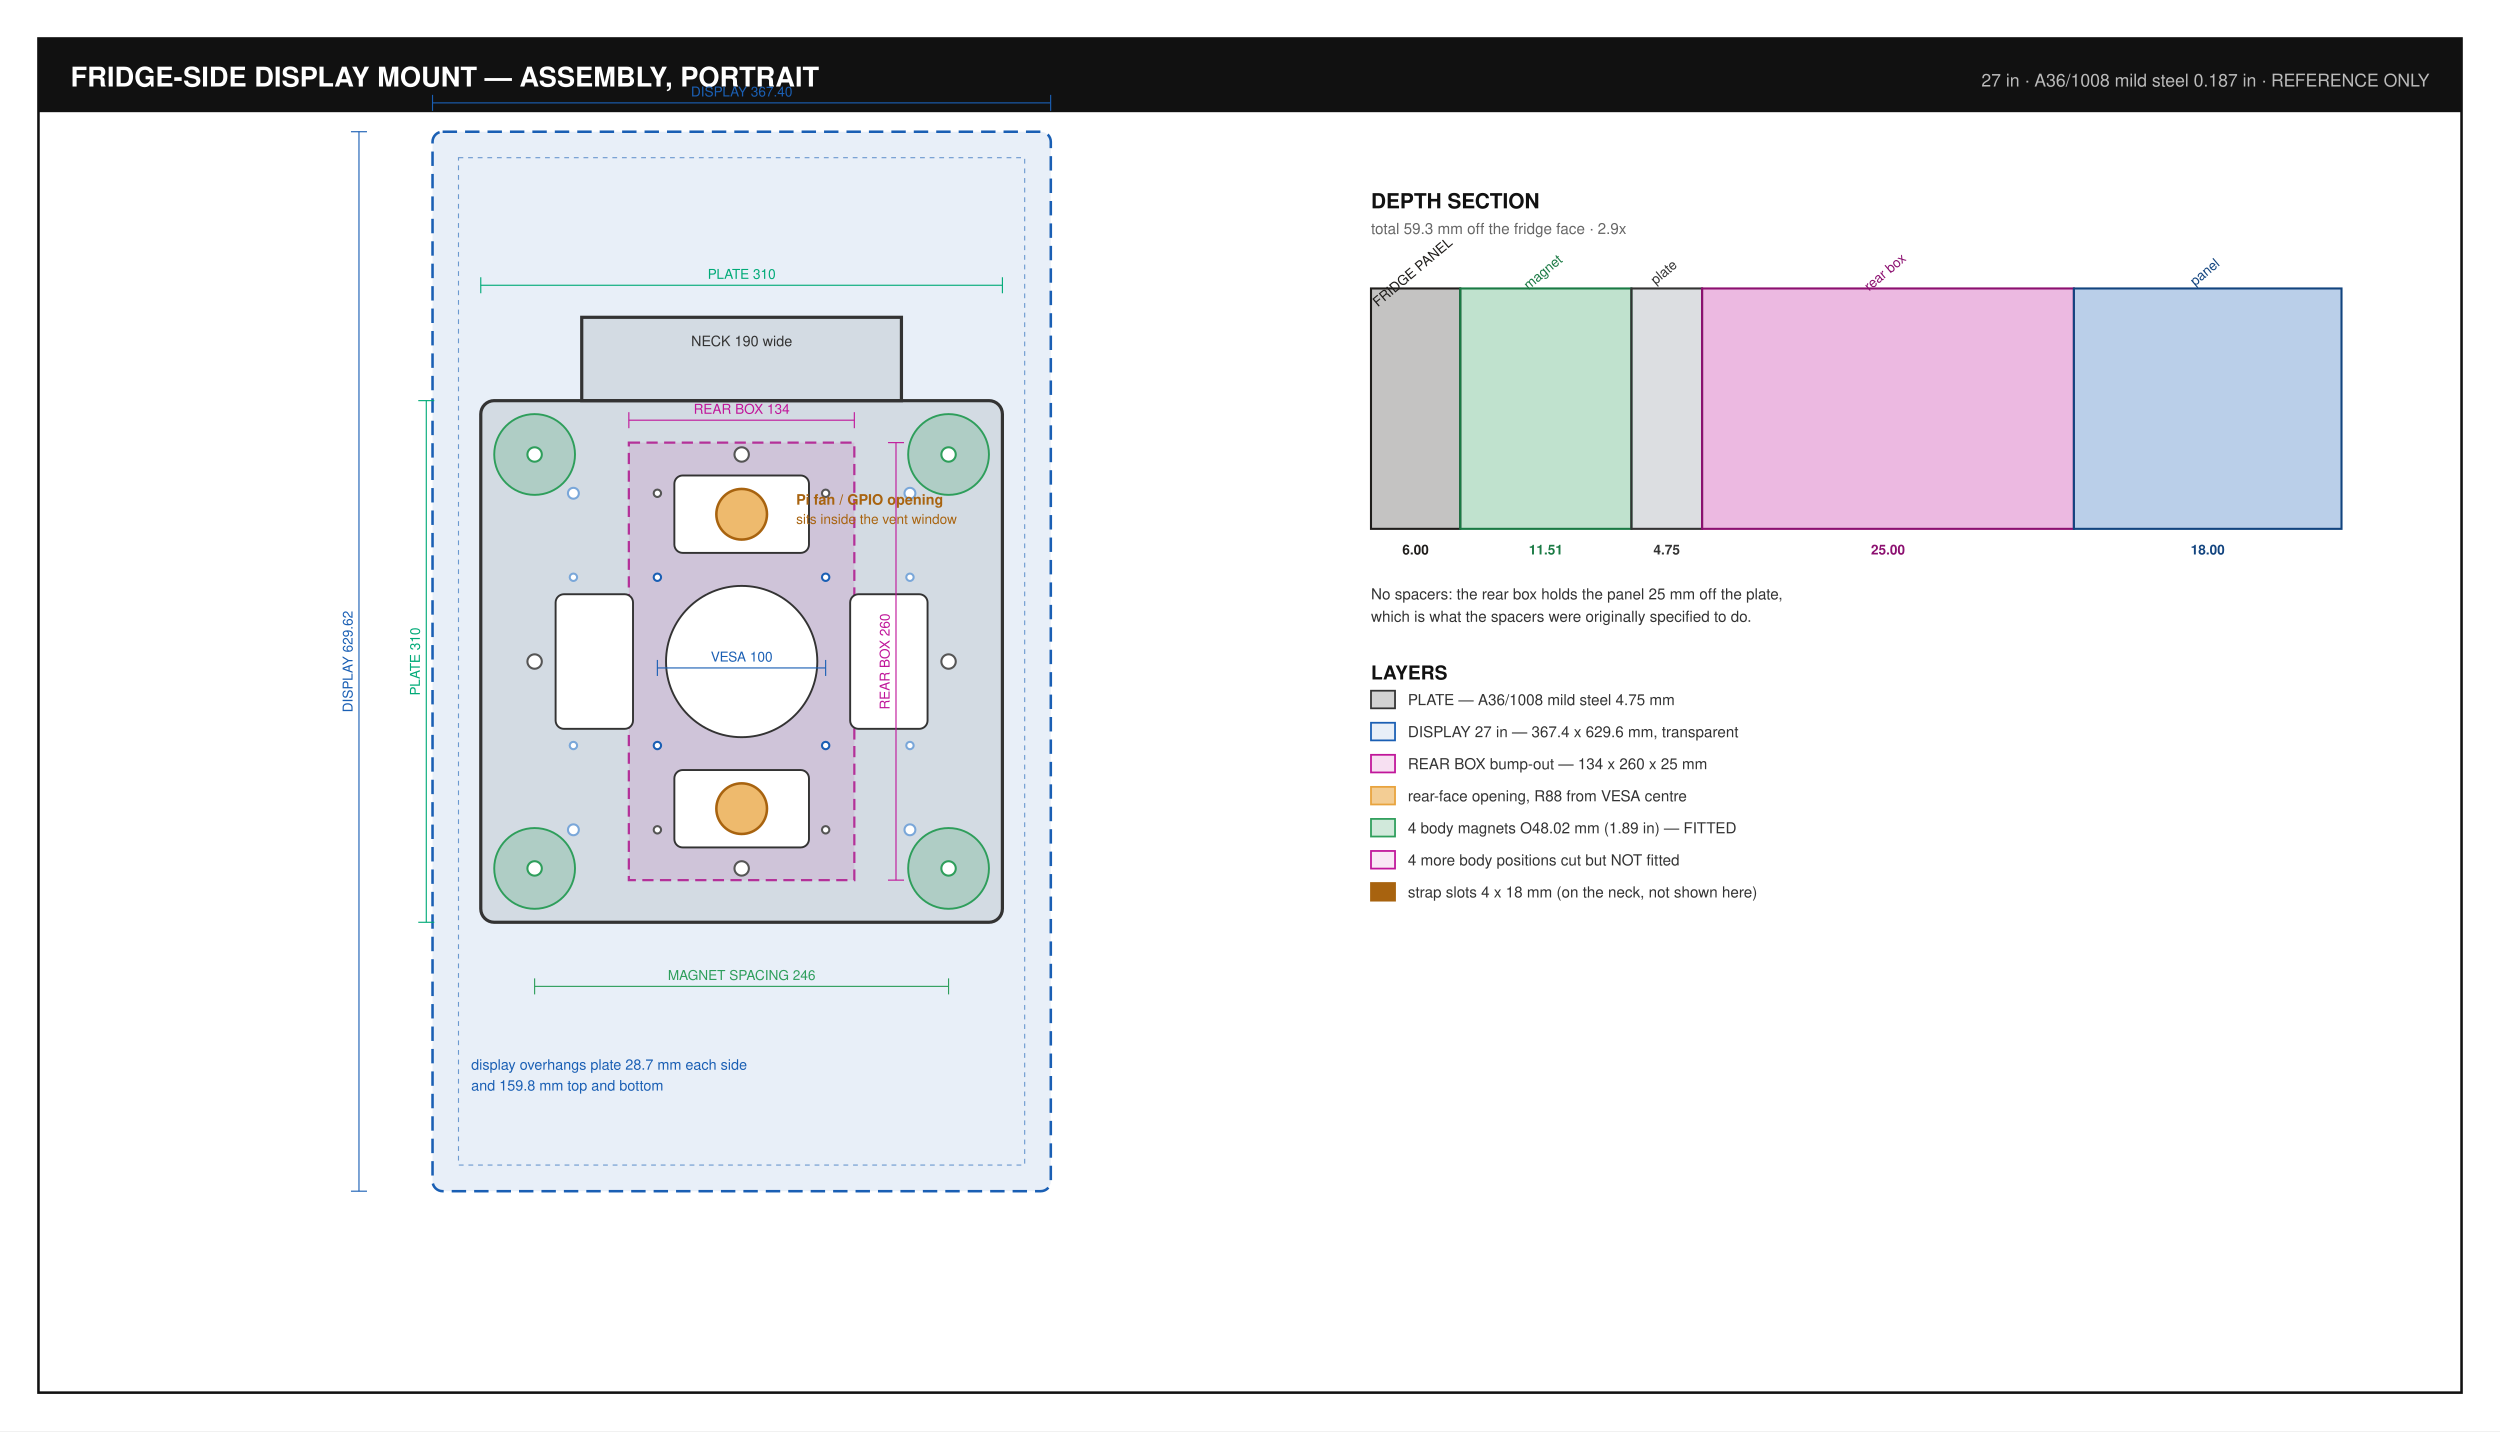
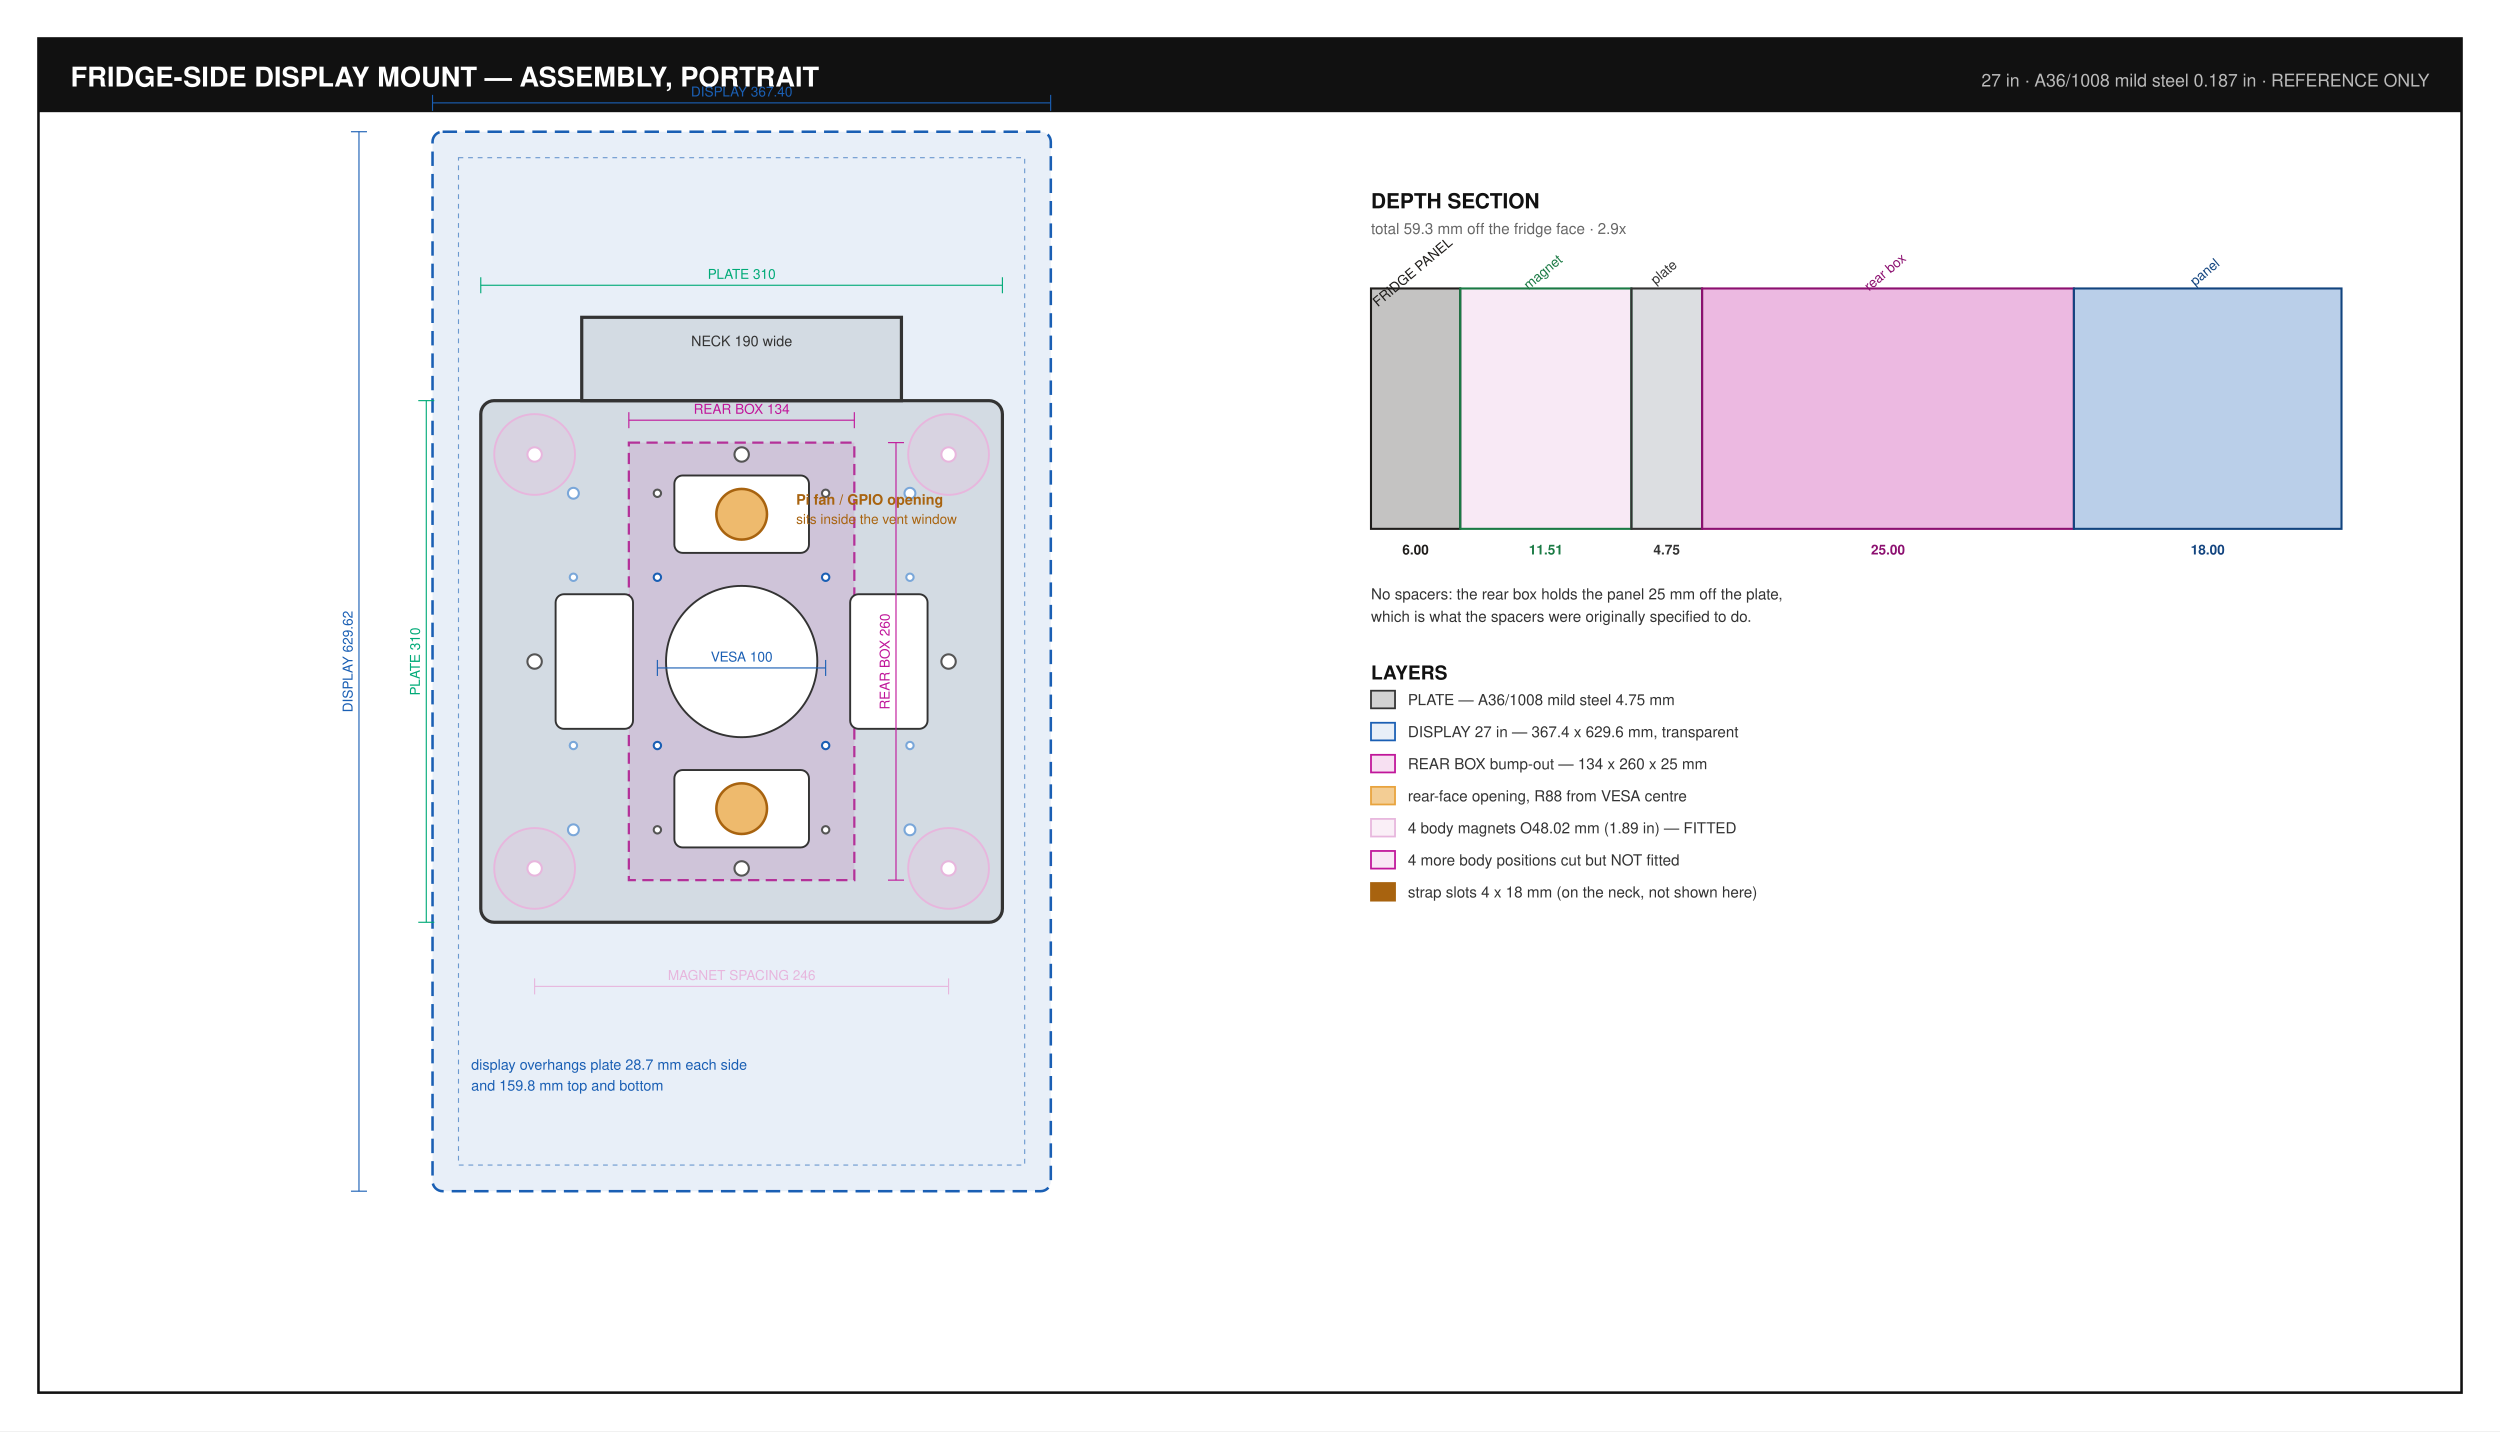
<svg xmlns="http://www.w3.org/2000/svg" width="1560" height="893" viewBox="0 0 1560 893">
  <rect width="1560" height="893" fill="#ffffff" />
  <rect x="24" y="24" width="1512" height="845" fill="none" stroke="#111" stroke-width="1.6" />
  <rect x="24" y="24" width="1512" height="46" fill="#111" />
  <text x="44.0" y="54.0" font-family="Helvetica,Arial,sans-serif" font-size="17" text-anchor="start" fill="#fff" font-weight="bold">FRIDGE-SIDE DISPLAY MOUNT — ASSEMBLY, PORTRAIT</text>
  <text x="1516.0" y="54.0" font-family="Helvetica,Arial,sans-serif" font-size="11" text-anchor="end" fill="#bbb" font-weight="normal">27 in  ·  A36/1008 mild steel 0.187 in  ·  REFERENCE ONLY</text>
  <rect x="269.9" y="82.2" width="385.8" height="661.1" rx="6.3" fill="#1a5fb4" fill-opacity="0.10" stroke="#1a5fb4" stroke-width="1.6" stroke-dasharray="9 5" />
  <rect x="286.1" y="98.4" width="353.3" height="628.6" fill="none" stroke="#1a5fb4" stroke-width="0.7" stroke-dasharray="3 3" stroke-opacity="0.6" />
  <rect x="392.4" y="276.2" width="140.7" height="273.0" fill="#c0169a" fill-opacity="0.13" stroke="#c0169a" stroke-width="1.4" stroke-dasharray="7 4" />
  <rect x="300.0" y="250.0" width="325.5" height="325.5" rx="8.4" fill="#8a9199" fill-opacity="0.22" stroke="#333" stroke-width="2" />
  <rect x="420.8" y="296.7" width="84.0" height="48.3" rx="5.2" fill="#fff" stroke="#333" stroke-width="1.2" />
  <rect x="420.8" y="480.5" width="84.0" height="48.3" rx="5.2" fill="#fff" stroke="#333" stroke-width="1.2" />
  <rect x="346.7" y="370.8" width="48.3" height="84.0" rx="5.2" fill="#fff" stroke="#333" stroke-width="1.2" />
  <rect x="530.5" y="370.8" width="48.3" height="84.0" rx="5.2" fill="#fff" stroke="#333" stroke-width="1.2" />
  <circle cx="462.8" cy="412.8" r="47.2" fill="#fff" stroke="#333" stroke-width="1.2" />
-   <circle cx="333.6" cy="541.9" r="25.2" fill="#2e9e5b" fill-opacity="0.22" stroke="#2e9e5b" stroke-width="1.2" />
-   <circle cx="333.6" cy="283.6" r="25.2" fill="#2e9e5b" fill-opacity="0.22" stroke="#2e9e5b" stroke-width="1.2" />
-   <circle cx="591.9" cy="541.9" r="25.2" fill="#2e9e5b" fill-opacity="0.22" stroke="#2e9e5b" stroke-width="1.2" />
-   <circle cx="591.9" cy="283.6" r="25.2" fill="#2e9e5b" fill-opacity="0.22" stroke="#2e9e5b" stroke-width="1.2" />
+   <circle cx="333.6" cy="541.9" r="25.2" fill="#e7b6dd" fill-opacity="0.22" stroke="#e7b6dd" stroke-width="1.2" />
+   <circle cx="333.6" cy="283.6" r="25.2" fill="#e7b6dd" fill-opacity="0.22" stroke="#e7b6dd" stroke-width="1.2" />
+   <circle cx="591.9" cy="541.9" r="25.2" fill="#e7b6dd" fill-opacity="0.22" stroke="#e7b6dd" stroke-width="1.2" />
+   <circle cx="591.9" cy="283.6" r="25.2" fill="#e7b6dd" fill-opacity="0.22" stroke="#e7b6dd" stroke-width="1.2" />
  <circle cx="410.2" cy="465.2" r="2.3" fill="#fff" stroke="#1a5fb4" stroke-width="1.3" />
  <circle cx="410.2" cy="360.2" r="2.3" fill="#fff" stroke="#1a5fb4" stroke-width="1.3" />
  <circle cx="515.2" cy="465.2" r="2.3" fill="#fff" stroke="#1a5fb4" stroke-width="1.3" />
  <circle cx="515.2" cy="360.2" r="2.3" fill="#fff" stroke="#1a5fb4" stroke-width="1.3" />
  <circle cx="357.8" cy="465.2" r="2.3" fill="#fff" stroke="#7aa7d9" stroke-width="1.3" />
  <circle cx="357.8" cy="360.2" r="2.3" fill="#fff" stroke="#7aa7d9" stroke-width="1.3" />
  <circle cx="567.8" cy="465.2" r="2.3" fill="#fff" stroke="#7aa7d9" stroke-width="1.3" />
  <circle cx="567.8" cy="360.2" r="2.3" fill="#fff" stroke="#7aa7d9" stroke-width="1.3" />
  <circle cx="410.2" cy="517.8" r="2.3" fill="#fff" stroke="#555" stroke-width="1.3" />
  <circle cx="410.2" cy="307.8" r="2.3" fill="#fff" stroke="#555" stroke-width="1.3" />
  <circle cx="515.2" cy="517.8" r="2.3" fill="#fff" stroke="#555" stroke-width="1.3" />
  <circle cx="515.2" cy="307.8" r="2.3" fill="#fff" stroke="#555" stroke-width="1.3" />
  <circle cx="357.8" cy="517.8" r="3.4" fill="#fff" stroke="#7aa7d9" stroke-width="1.3" />
  <circle cx="357.8" cy="307.8" r="3.4" fill="#fff" stroke="#7aa7d9" stroke-width="1.3" />
  <circle cx="567.8" cy="517.8" r="3.4" fill="#fff" stroke="#7aa7d9" stroke-width="1.3" />
  <circle cx="567.8" cy="307.8" r="3.4" fill="#fff" stroke="#7aa7d9" stroke-width="1.3" />
-   <circle cx="333.6" cy="541.9" r="4.5" fill="#fff" stroke="#2e9e5b" stroke-width="1.3" />
-   <circle cx="333.6" cy="283.6" r="4.5" fill="#fff" stroke="#2e9e5b" stroke-width="1.3" />
-   <circle cx="591.9" cy="541.9" r="4.5" fill="#fff" stroke="#2e9e5b" stroke-width="1.3" />
-   <circle cx="591.9" cy="283.6" r="4.5" fill="#fff" stroke="#2e9e5b" stroke-width="1.3" />
+   <circle cx="333.6" cy="541.9" r="4.5" fill="#fff" stroke="#e7b6dd" stroke-width="1.3" />
+   <circle cx="333.6" cy="283.6" r="4.5" fill="#fff" stroke="#e7b6dd" stroke-width="1.3" />
+   <circle cx="591.9" cy="541.9" r="4.5" fill="#fff" stroke="#e7b6dd" stroke-width="1.3" />
+   <circle cx="591.9" cy="283.6" r="4.5" fill="#fff" stroke="#e7b6dd" stroke-width="1.3" />
  <circle cx="462.8" cy="541.9" r="4.5" fill="#fff" stroke="#555" stroke-width="1.3" />
  <circle cx="462.8" cy="283.6" r="4.5" fill="#fff" stroke="#555" stroke-width="1.3" />
  <circle cx="333.6" cy="412.8" r="4.5" fill="#fff" stroke="#555" stroke-width="1.3" />
  <circle cx="591.9" cy="412.8" r="4.5" fill="#fff" stroke="#555" stroke-width="1.3" />
  <circle cx="462.8" cy="504.6" r="15.8" fill="#e8a33d" fill-opacity="0.75" stroke="#a8630f" stroke-width="1.6" />
  <circle cx="462.8" cy="320.9" r="15.8" fill="#e8a33d" fill-opacity="0.75" stroke="#a8630f" stroke-width="1.6" />
  <text x="496.8" y="314.9" font-family="Helvetica,Arial,sans-serif" font-size="9" text-anchor="start" fill="#a8630f" font-weight="bold">Pi fan / GPIO opening</text>
  <text x="496.8" y="326.9" font-family="Helvetica,Arial,sans-serif" font-size="8.5" text-anchor="start" fill="#a8630f" font-weight="normal">sits inside the vent window</text>
  <rect x="363.0" y="198.0" width="199.5" height="52" fill="#8a9199" fill-opacity="0.22" stroke="#333" stroke-width="2" />
  <text x="462.8" y="216.0" font-family="Helvetica,Arial,sans-serif" font-size="9" text-anchor="middle" fill="#333" font-weight="normal">NECK 190 wide</text>
  <line x1="300.0" y1="178.0" x2="625.5" y2="178.0" stroke="#0a7" stroke-width="0.7" />
  <line x1="300.0" y1="173.0" x2="300.0" y2="183.0" stroke="#0a7" stroke-width="0.7" />
  <line x1="625.5" y1="173.0" x2="625.5" y2="183.0" stroke="#0a7" stroke-width="0.7" />
  <text x="462.8" y="174.0" font-family="Helvetica,Arial,sans-serif" font-size="8.5" text-anchor="middle" fill="#0a7" font-weight="normal">PLATE 310</text>
  <line x1="269.9" y1="64.2" x2="655.6" y2="64.2" stroke="#1a5fb4" stroke-width="0.7" />
  <line x1="269.9" y1="59.2" x2="269.9" y2="69.2" stroke="#1a5fb4" stroke-width="0.7" />
  <line x1="655.6" y1="59.2" x2="655.6" y2="69.2" stroke="#1a5fb4" stroke-width="0.7" />
  <text x="462.8" y="60.2" font-family="Helvetica,Arial,sans-serif" font-size="8.5" text-anchor="middle" fill="#1a5fb4" font-weight="normal">DISPLAY 367.40</text>
  <line x1="392.4" y1="262.2" x2="533.1" y2="262.2" stroke="#c0169a" stroke-width="0.7" />
  <line x1="392.4" y1="257.2" x2="392.4" y2="267.2" stroke="#c0169a" stroke-width="0.7" />
  <line x1="533.1" y1="257.2" x2="533.1" y2="267.2" stroke="#c0169a" stroke-width="0.7" />
  <text x="462.8" y="258.2" font-family="Helvetica,Arial,sans-serif" font-size="8.5" text-anchor="middle" fill="#c0169a" font-weight="normal">REAR BOX 134</text>
  <line x1="266.0" y1="250.0" x2="266.0" y2="575.5" stroke="#0a7" stroke-width="0.7" />
  <line x1="261.0" y1="250.0" x2="271.0" y2="250.0" stroke="#0a7" stroke-width="0.7" />
  <line x1="261.0" y1="575.5" x2="271.0" y2="575.5" stroke="#0a7" stroke-width="0.7" />
  <text x="262.0" y="412.8" font-family="Helvetica,Arial,sans-serif" font-size="8.5" text-anchor="middle" fill="#0a7" font-weight="normal" transform="rotate(-90.0 262.0 412.8)">PLATE 310</text>
  <line x1="224.0" y1="82.2" x2="224.0" y2="743.3" stroke="#1a5fb4" stroke-width="0.7" />
  <line x1="219.0" y1="82.2" x2="229.0" y2="82.2" stroke="#1a5fb4" stroke-width="0.7" />
  <line x1="219.0" y1="743.3" x2="229.0" y2="743.3" stroke="#1a5fb4" stroke-width="0.7" />
  <text x="220.0" y="412.8" font-family="Helvetica,Arial,sans-serif" font-size="8.5" text-anchor="middle" fill="#1a5fb4" font-weight="normal" transform="rotate(-90.0 220.0 412.8)">DISPLAY 629.62</text>
  <line x1="559.1" y1="276.2" x2="559.1" y2="549.2" stroke="#c0169a" stroke-width="0.7" />
  <line x1="554.1" y1="276.2" x2="564.1" y2="276.2" stroke="#c0169a" stroke-width="0.7" />
  <line x1="554.1" y1="549.2" x2="564.1" y2="549.2" stroke="#c0169a" stroke-width="0.7" />
  <text x="555.1" y="412.8" font-family="Helvetica,Arial,sans-serif" font-size="8.5" text-anchor="middle" fill="#c0169a" font-weight="normal" transform="rotate(-90.0 555.1 412.8)">REAR BOX 260</text>
  <line x1="410.2" y1="416.8" x2="515.2" y2="416.8" stroke="#1a5fb4" stroke-width="0.7" />
  <line x1="410.2" y1="411.8" x2="410.2" y2="421.8" stroke="#1a5fb4" stroke-width="0.7" />
  <line x1="515.2" y1="411.8" x2="515.2" y2="421.8" stroke="#1a5fb4" stroke-width="0.7" />
  <text x="462.8" y="412.8" font-family="Helvetica,Arial,sans-serif" font-size="8.5" text-anchor="middle" fill="#1a5fb4" font-weight="normal">VESA 100</text>
-   <line x1="333.6" y1="615.5" x2="591.9" y2="615.5" stroke="#2e9e5b" stroke-width="0.7" />
-   <line x1="333.6" y1="610.5" x2="333.6" y2="620.5" stroke="#2e9e5b" stroke-width="0.7" />
-   <line x1="591.9" y1="610.5" x2="591.9" y2="620.5" stroke="#2e9e5b" stroke-width="0.7" />
-   <text x="462.8" y="611.5" font-family="Helvetica,Arial,sans-serif" font-size="8.5" text-anchor="middle" fill="#2e9e5b" font-weight="normal">MAGNET SPACING 246</text>
+   <line x1="333.6" y1="615.5" x2="591.9" y2="615.5" stroke="#e7b6dd" stroke-width="0.7" />
+   <line x1="333.6" y1="610.5" x2="333.6" y2="620.5" stroke="#e7b6dd" stroke-width="0.7" />
+   <line x1="591.9" y1="610.5" x2="591.9" y2="620.5" stroke="#e7b6dd" stroke-width="0.7" />
+   <text x="462.8" y="611.5" font-family="Helvetica,Arial,sans-serif" font-size="8.5" text-anchor="middle" fill="#e7b6dd" font-weight="normal">MAGNET SPACING 246</text>
  <text x="294.0" y="667.5" font-family="Helvetica,Arial,sans-serif" font-size="9" text-anchor="start" fill="#1a5fb4" font-weight="normal">display overhangs plate 28.7 mm each side</text>
  <text x="294.0" y="680.5" font-family="Helvetica,Arial,sans-serif" font-size="9" text-anchor="start" fill="#1a5fb4" font-weight="normal">and 159.8 mm top and bottom</text>
  <text x="855.5" y="130.0" font-family="Helvetica,Arial,sans-serif" font-size="13" text-anchor="start" fill="#111" font-weight="bold">DEPTH SECTION</text>
  <text x="855.5" y="146.0" font-family="Helvetica,Arial,sans-serif" font-size="9.5" text-anchor="start" fill="#666" font-weight="normal">total 59.3 mm off the fridge face  ·  2.9x</text>
  <rect x="855.5" y="180.0" width="55.7" height="150" fill="#3a3734" fill-opacity="0.30" stroke="#1f1d1b" stroke-width="1.3" />
  <text x="883.3" y="346.0" font-family="Helvetica,Arial,sans-serif" font-size="8.5" text-anchor="middle" fill="#1f1d1b" font-weight="bold">6.00</text>
  <text x="883.3" y="172.0" font-family="Helvetica,Arial,sans-serif" font-size="8.5" text-anchor="middle" fill="#1f1d1b" font-weight="normal" transform="rotate(-40.0 883.3 172.0)">FRIDGE PANEL</text>
-   <rect x="911.2" y="180.0" width="106.8" height="150" fill="#2e9e5b" fill-opacity="0.30" stroke="#1a7a44" stroke-width="1.3" />
+   <rect x="911.2" y="180.0" width="106.8" height="150" fill="#e7b6dd" fill-opacity="0.30" stroke="#1a7a44" stroke-width="1.3" />
  <text x="964.6" y="346.0" font-family="Helvetica,Arial,sans-serif" font-size="8.5" text-anchor="middle" fill="#1a7a44" font-weight="bold">11.51</text>
  <text x="964.6" y="172.0" font-family="Helvetica,Arial,sans-serif" font-size="8.5" text-anchor="middle" fill="#1a7a44" font-weight="normal" transform="rotate(-40.0 964.6 172.0)">magnet</text>
  <rect x="1018.0" y="180.0" width="44.1" height="150" fill="#8a9199" fill-opacity="0.30" stroke="#333" stroke-width="1.3" />
  <text x="1040.0" y="346.0" font-family="Helvetica,Arial,sans-serif" font-size="8.5" text-anchor="middle" fill="#333" font-weight="bold">4.75</text>
  <text x="1040.0" y="172.0" font-family="Helvetica,Arial,sans-serif" font-size="8.5" text-anchor="middle" fill="#333" font-weight="normal" transform="rotate(-40.0 1040.0 172.0)">plate</text>
  <rect x="1062.1" y="180.0" width="232.0" height="150" fill="#c0169a" fill-opacity="0.30" stroke="#8c1070" stroke-width="1.3" />
  <text x="1178.1" y="346.0" font-family="Helvetica,Arial,sans-serif" font-size="8.5" text-anchor="middle" fill="#8c1070" font-weight="bold">25.00</text>
  <text x="1178.1" y="172.0" font-family="Helvetica,Arial,sans-serif" font-size="8.5" text-anchor="middle" fill="#8c1070" font-weight="normal" transform="rotate(-40.0 1178.1 172.0)">rear box</text>
  <rect x="1294.1" y="180.0" width="167.0" height="150" fill="#1a5fb4" fill-opacity="0.30" stroke="#12447f" stroke-width="1.3" />
  <text x="1377.6" y="346.0" font-family="Helvetica,Arial,sans-serif" font-size="8.5" text-anchor="middle" fill="#12447f" font-weight="bold">18.00</text>
  <text x="1377.6" y="172.0" font-family="Helvetica,Arial,sans-serif" font-size="8.5" text-anchor="middle" fill="#12447f" font-weight="normal" transform="rotate(-40.0 1377.6 172.0)">panel</text>
  <text x="855.5" y="374.0" font-family="Helvetica,Arial,sans-serif" font-size="9.5" text-anchor="start" fill="#333" font-weight="normal">No spacers: the rear box holds the panel 25 mm off the plate,</text>
  <text x="855.5" y="388.0" font-family="Helvetica,Arial,sans-serif" font-size="9.5" text-anchor="start" fill="#333" font-weight="normal">which is what the spacers were originally specified to do.</text>
  <text x="855.5" y="424.0" font-family="Helvetica,Arial,sans-serif" font-size="12" text-anchor="start" fill="#111" font-weight="bold">LAYERS</text>
  <rect x="855.5" y="431.0" width="15" height="11" fill="#333" fill-opacity="0.22" stroke="#333" stroke-width="1.1" />
  <text x="878.5" y="440.0" font-family="Helvetica,Arial,sans-serif" font-size="9.5" text-anchor="start" fill="#333" font-weight="normal">PLATE — A36/1008 mild steel 4.75 mm</text>
  <rect x="855.5" y="451.0" width="15" height="11" fill="#1a5fb4" fill-opacity="0.1" stroke="#1a5fb4" stroke-width="1.1" />
  <text x="878.5" y="460.0" font-family="Helvetica,Arial,sans-serif" font-size="9.5" text-anchor="start" fill="#333" font-weight="normal">DISPLAY 27 in — 367.4 x 629.6 mm, transparent</text>
  <rect x="855.5" y="471.0" width="15" height="11" fill="#c0169a" fill-opacity="0.13" stroke="#c0169a" stroke-width="1.1" />
  <text x="878.5" y="480.0" font-family="Helvetica,Arial,sans-serif" font-size="9.5" text-anchor="start" fill="#333" font-weight="normal">REAR BOX bump-out — 134 x 260 x 25 mm</text>
  <rect x="855.5" y="491.0" width="15" height="11" fill="#e8a33d" fill-opacity="0.55" stroke="#e8a33d" stroke-width="1.1" />
  <text x="878.5" y="500.0" font-family="Helvetica,Arial,sans-serif" font-size="9.5" text-anchor="start" fill="#333" font-weight="normal">rear-face opening, R88 from VESA centre</text>
-   <rect x="855.5" y="511.0" width="15" height="11" fill="#2e9e5b" fill-opacity="0.22" stroke="#2e9e5b" stroke-width="1.1" />
+   <rect x="855.5" y="511.0" width="15" height="11" fill="#e7b6dd" fill-opacity="0.22" stroke="#e7b6dd" stroke-width="1.1" />
  <text x="878.5" y="520.0" font-family="Helvetica,Arial,sans-serif" font-size="9.5" text-anchor="start" fill="#333" font-weight="normal">4 body magnets O48.02 mm (1.89 in) — FITTED</text>
  <rect x="855.5" y="531.0" width="15" height="11" fill="#c0169a" fill-opacity="0.1" stroke="#c0169a" stroke-width="1.1" />
  <text x="878.5" y="540.0" font-family="Helvetica,Arial,sans-serif" font-size="9.5" text-anchor="start" fill="#333" font-weight="normal">4 more body positions cut but NOT fitted</text>
  <rect x="855.5" y="551.0" width="15" height="11" fill="#a8630f" fill-opacity="1.0" stroke="#a8630f" stroke-width="1.1" />
  <text x="878.5" y="560.0" font-family="Helvetica,Arial,sans-serif" font-size="9.5" text-anchor="start" fill="#333" font-weight="normal">strap slots 4 x 18 mm (on the neck, not shown here)</text>
</svg>
